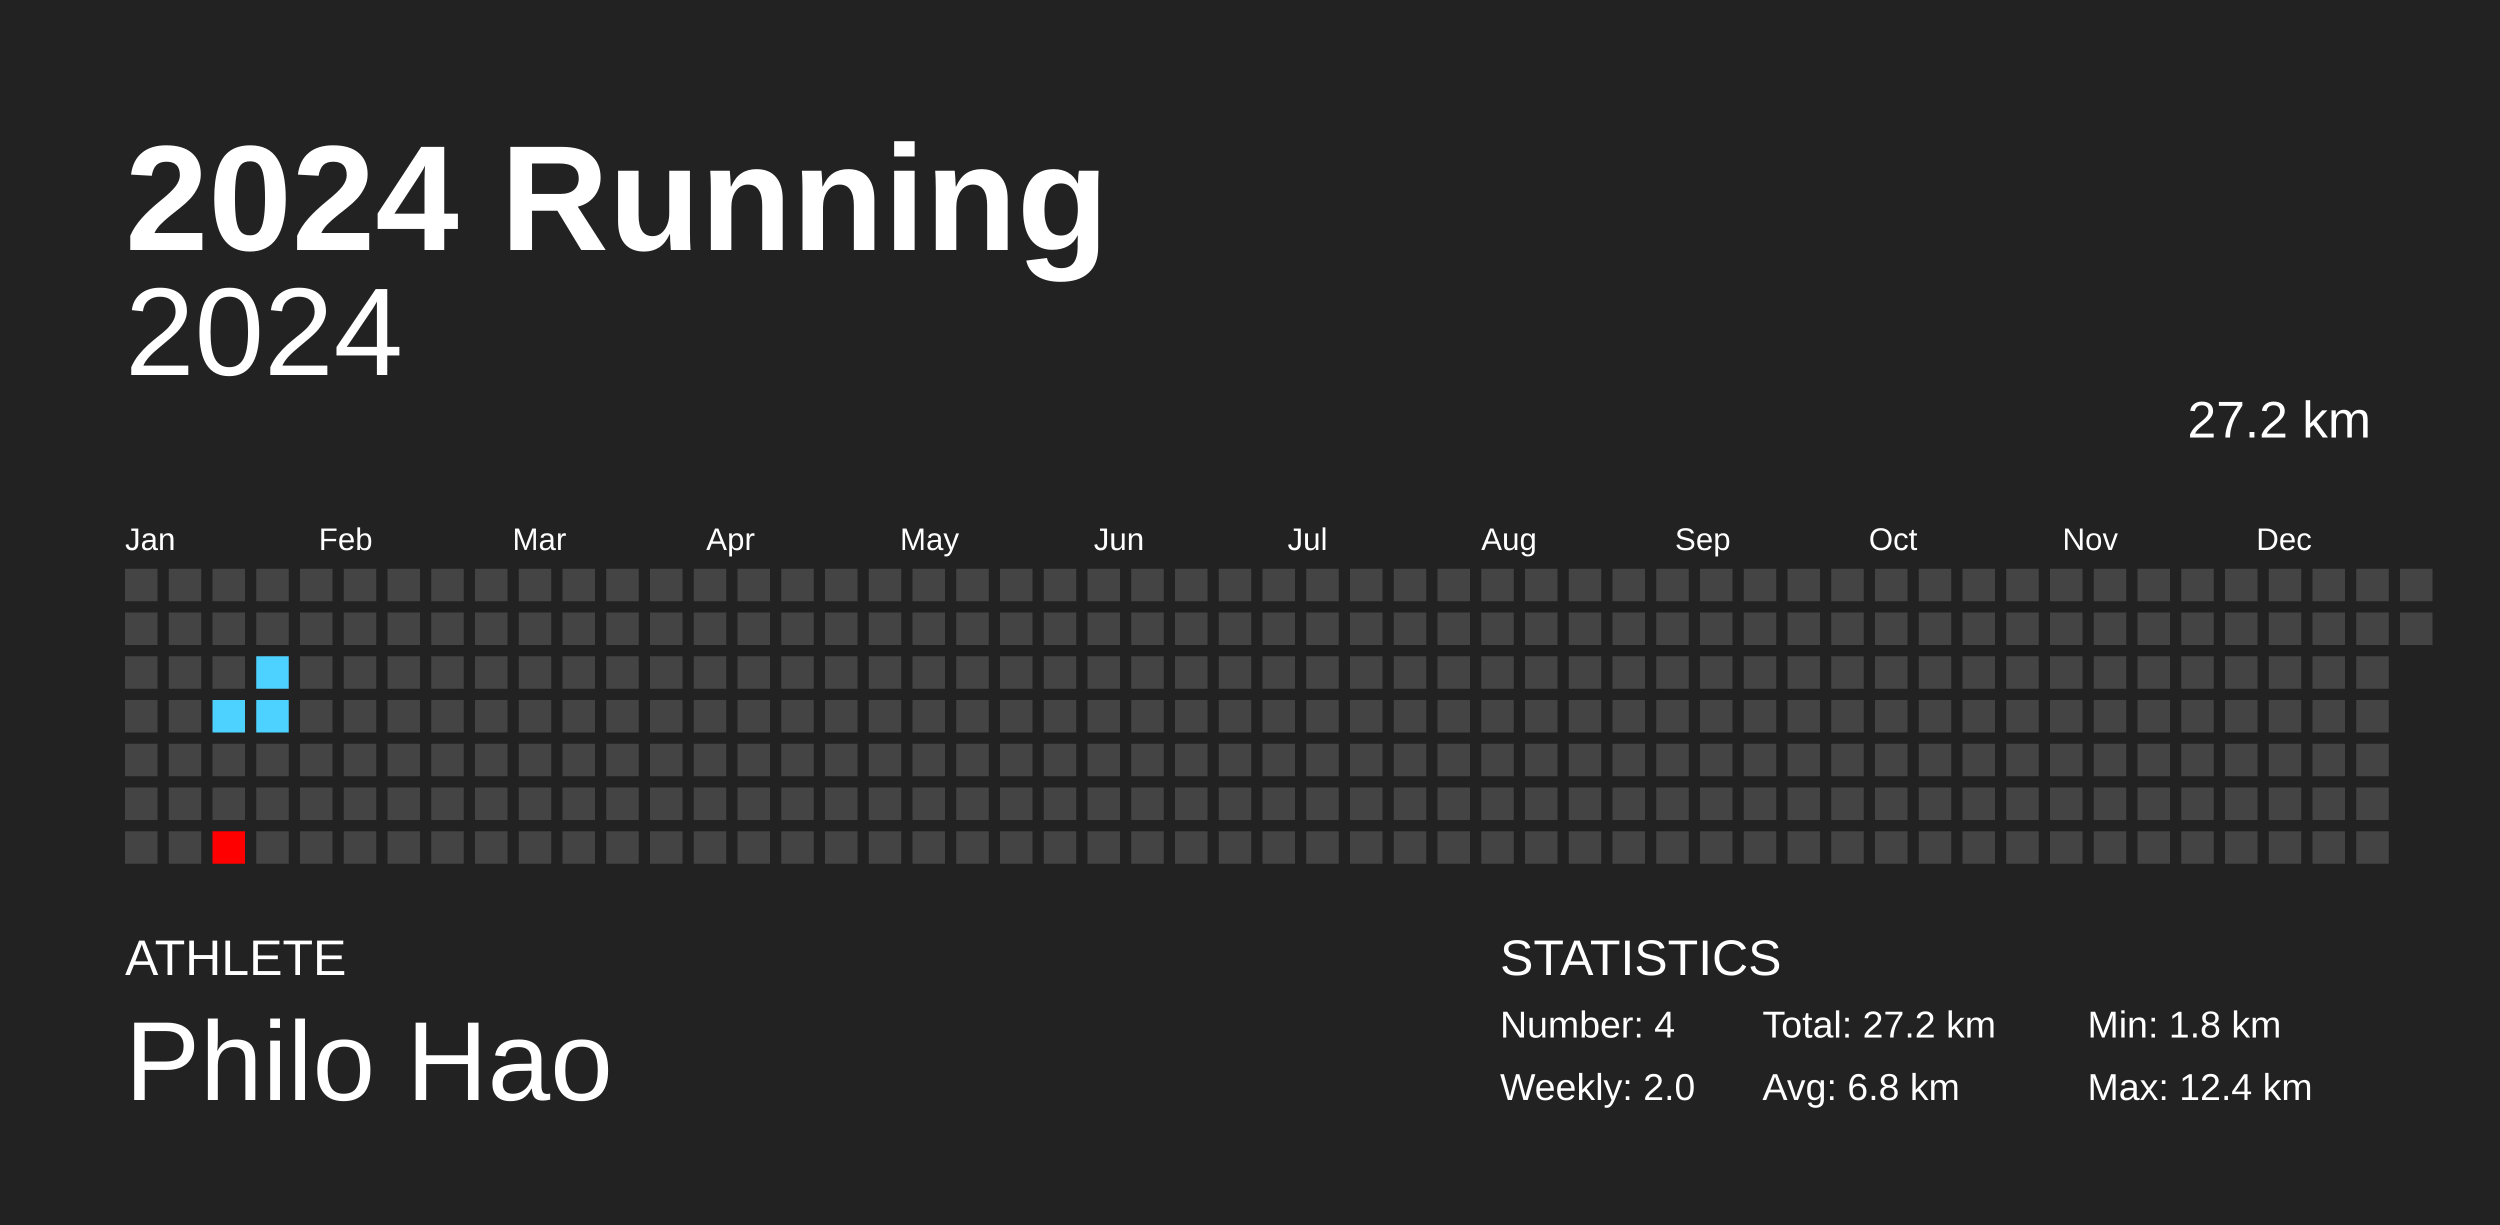
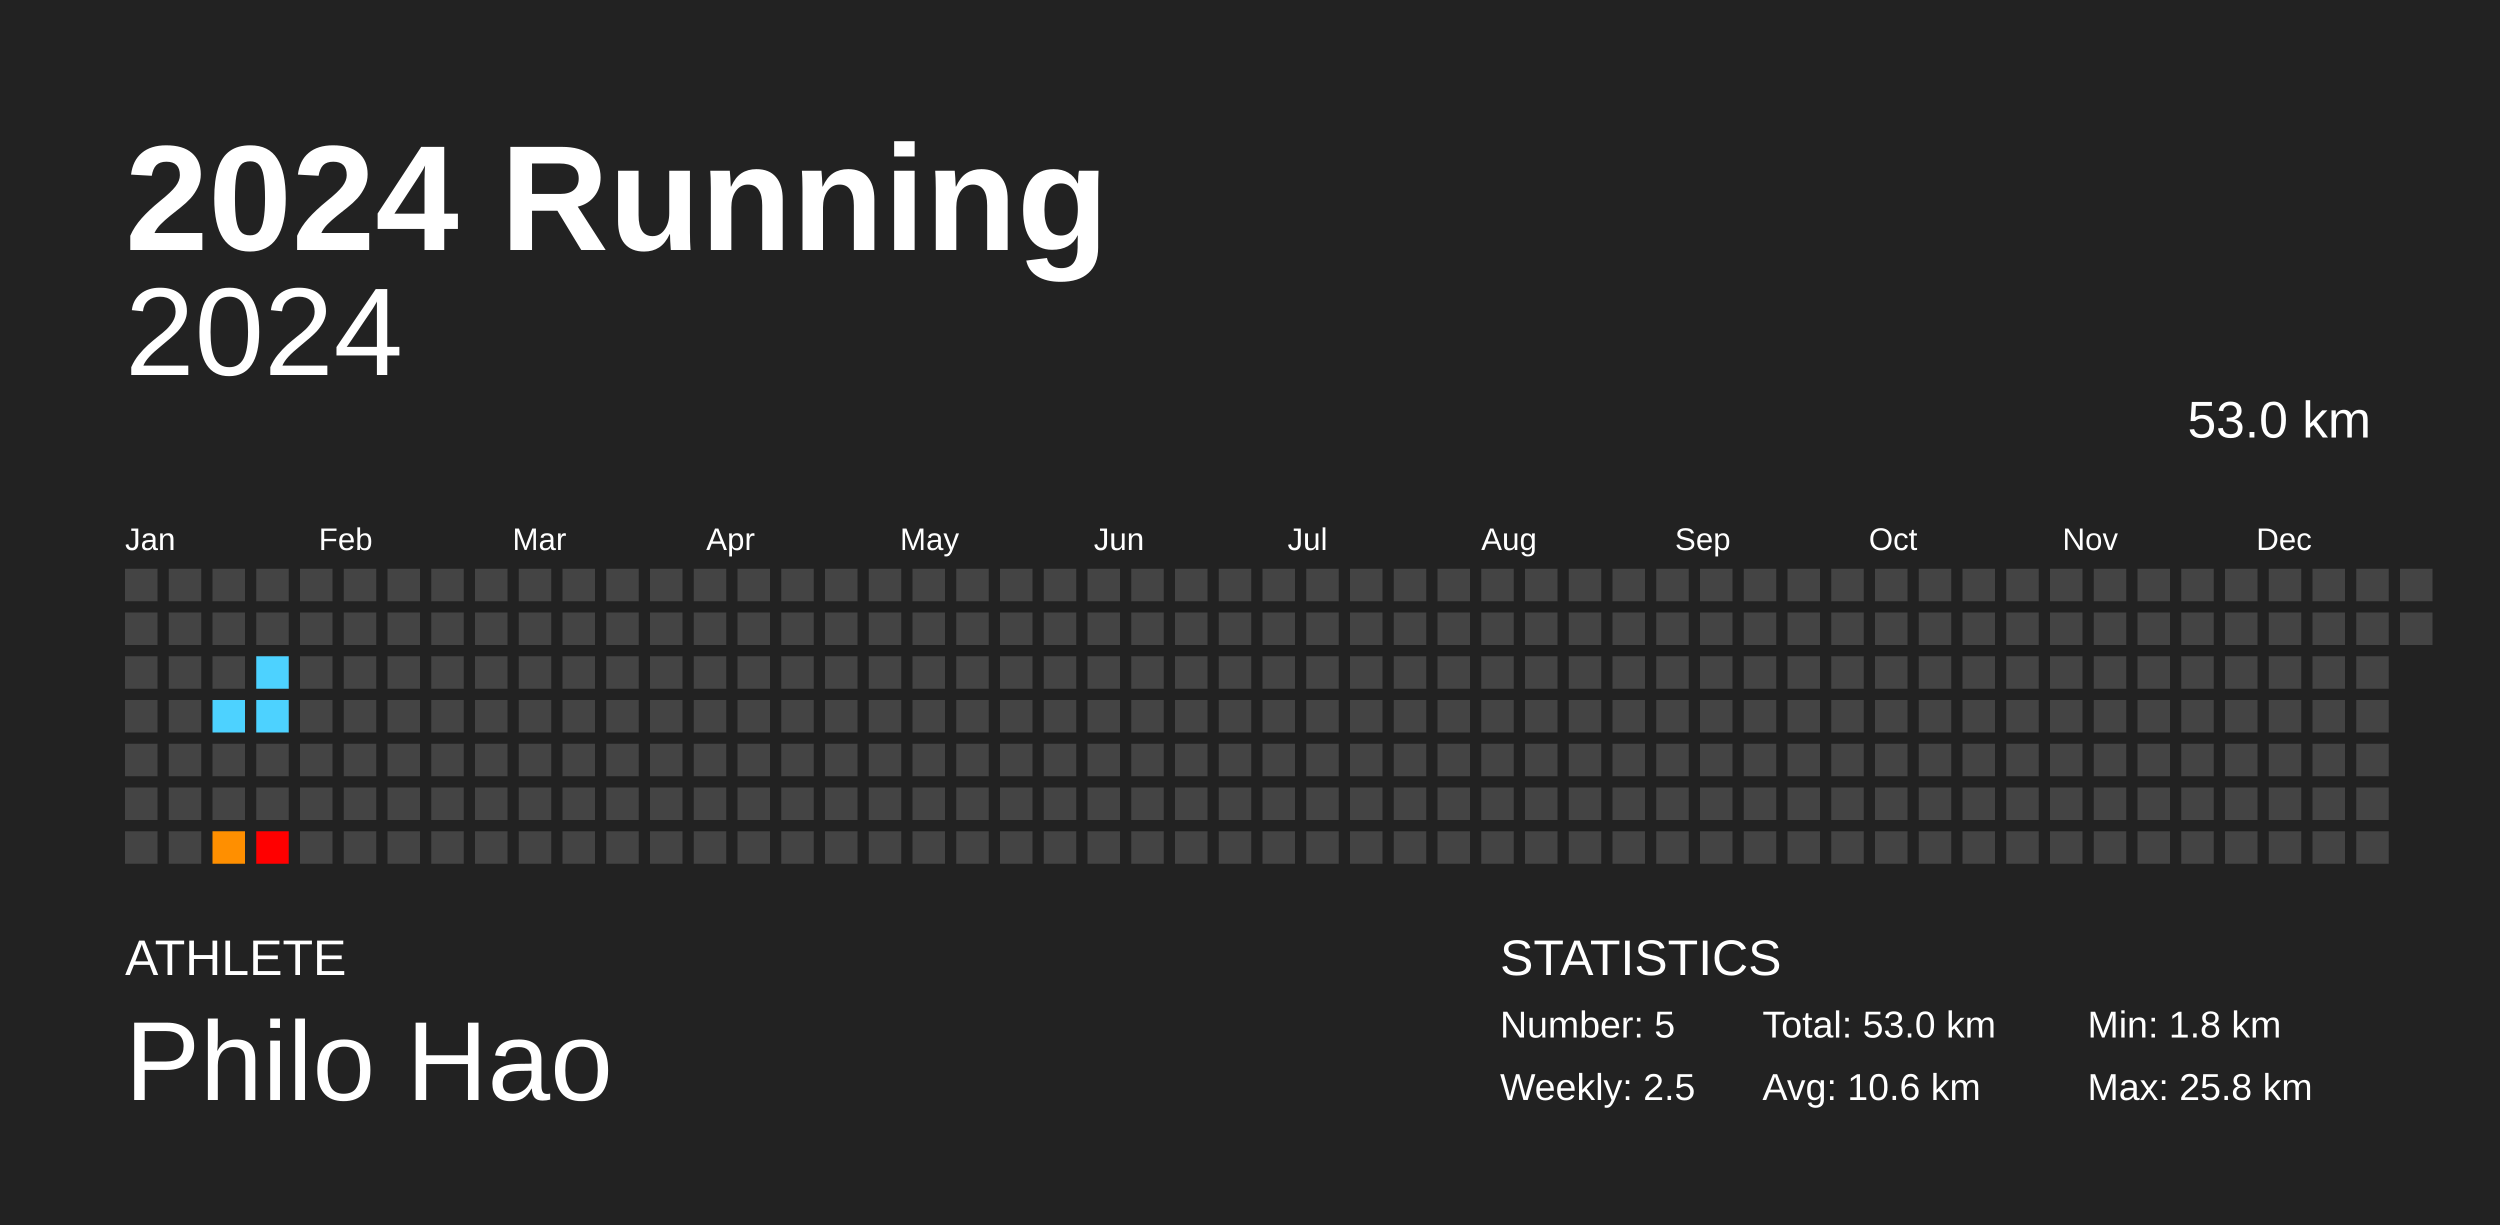
<svg xmlns="http://www.w3.org/2000/svg" baseProfile="full" height="98mm" version="1.1" viewBox="0,0,200,98" width="200mm">
  <defs />
  <rect fill="#222222" height="98" width="200" x="0" y="0" />
  <text fill="#FFFFFF" style="font-size:12px; font-family:Arial; font-weight:bold;" x="10" y="20">2024 Running</text>
  <text fill="#FFFFFF" style="font-size:4px; font-family:Arial" x="10" y="78">ATHLETE</text>
  <text fill="#FFFFFF" style="font-size:9px; font-family:Arial" x="10" y="88">Philo Hao</text>
  <text fill="#FFFFFF" style="font-size:4px; font-family:Arial" x="120" y="78">STATISTICS</text>
-   <text fill="#FFFFFF" style="font-size:3px; font-family:Arial" x="120" y="83">Number: 4</text>
-   <text fill="#FFFFFF" style="font-size:3px; font-family:Arial" x="120" y="88">Weekly: 2.0</text>
-   <text fill="#FFFFFF" style="font-size:3px; font-family:Arial" x="141" y="83">Total: 27.2 km</text>
-   <text fill="#FFFFFF" style="font-size:3px; font-family:Arial" x="141" y="88">Avg: 6.8 km</text>
+   <text fill="#FFFFFF" style="font-size:3px; font-family:Arial" x="120" y="83">Number: 5</text>
+   <text fill="#FFFFFF" style="font-size:3px; font-family:Arial" x="120" y="88">Weekly: 2.5</text>
+   <text fill="#FFFFFF" style="font-size:3px; font-family:Arial" x="141" y="83">Total: 53.0 km</text>
+   <text fill="#FFFFFF" style="font-size:3px; font-family:Arial" x="141" y="88">Avg: 10.6 km</text>
  <text fill="#FFFFFF" style="font-size:3px; font-family:Arial" x="167" y="83">Min: 1.8 km</text>
-   <text fill="#FFFFFF" style="font-size:3px; font-family:Arial" x="167" y="88">Max: 12.4 km</text>
+   <text fill="#FFFFFF" style="font-size:3px; font-family:Arial" x="167" y="88">Max: 25.8 km</text>
  <text alignment-baseline="hanging" fill="#FFFFFF" style="font-size:10.0px; font-family:Arial;" x="10" y="30">2024</text>
-   <text alignment-baseline="hanging" fill="#FFFFFF" style="font-size:4.125px; font-family:Arial;" x="175" y="35">27.2 km</text>
+   <text alignment-baseline="hanging" fill="#FFFFFF" style="font-size:4.125px; font-family:Arial;" x="175" y="35">53.0 km</text>
  <text fill="#FFFFFF" style="font-size:2.5px; font-family:Arial" x="10.0" y="44">Jan</text>
  <text fill="#FFFFFF" style="font-size:2.5px; font-family:Arial" x="25.5" y="44">Feb</text>
  <text fill="#FFFFFF" style="font-size:2.5px; font-family:Arial" x="41.0" y="44">Mar</text>
  <text fill="#FFFFFF" style="font-size:2.5px; font-family:Arial" x="56.5" y="44">Apr</text>
  <text fill="#FFFFFF" style="font-size:2.5px; font-family:Arial" x="72.0" y="44">May</text>
  <text fill="#FFFFFF" style="font-size:2.5px; font-family:Arial" x="87.5" y="44">Jun</text>
  <text fill="#FFFFFF" style="font-size:2.5px; font-family:Arial" x="103.0" y="44">Jul</text>
  <text fill="#FFFFFF" style="font-size:2.5px; font-family:Arial" x="118.5" y="44">Aug</text>
  <text fill="#FFFFFF" style="font-size:2.5px; font-family:Arial" x="134.0" y="44">Sep</text>
  <text fill="#FFFFFF" style="font-size:2.5px; font-family:Arial" x="149.5" y="44">Oct</text>
  <text fill="#FFFFFF" style="font-size:2.5px; font-family:Arial" x="165.0" y="44">Nov</text>
  <text fill="#FFFFFF" style="font-size:2.5px; font-family:Arial" x="180.5" y="44">Dec</text>
  <rect fill="#444444" height="2.6" width="2.6" x="10.0" y="45.5" />
  <rect fill="#444444" height="2.6" width="2.6" x="10.0" y="49.0" />
  <rect fill="#444444" height="2.6" width="2.6" x="10.0" y="52.5" />
  <rect fill="#444444" height="2.6" width="2.6" x="10.0" y="56.0" />
  <rect fill="#444444" height="2.6" width="2.6" x="10.0" y="59.5" />
  <rect fill="#444444" height="2.6" width="2.6" x="10.0" y="63.0" />
  <rect fill="#444444" height="2.6" width="2.6" x="10.0" y="66.5" />
  <rect fill="#444444" height="2.6" width="2.6" x="13.5" y="45.5" />
  <rect fill="#444444" height="2.6" width="2.6" x="13.5" y="49.0" />
  <rect fill="#444444" height="2.6" width="2.6" x="13.5" y="52.5" />
  <rect fill="#444444" height="2.6" width="2.6" x="13.5" y="56.0" />
  <rect fill="#444444" height="2.6" width="2.6" x="13.5" y="59.5" />
  <rect fill="#444444" height="2.6" width="2.6" x="13.5" y="63.0" />
  <rect fill="#444444" height="2.6" width="2.6" x="13.5" y="66.5" />
  <rect fill="#444444" height="2.6" width="2.6" x="17.0" y="45.5" />
  <rect fill="#444444" height="2.6" width="2.6" x="17.0" y="49.0" />
  <rect fill="#444444" height="2.6" width="2.6" x="17.0" y="52.5" />
  <rect fill="#4dd2ff" height="2.6" width="2.6" x="17.0" y="56.0" />
  <rect fill="#444444" height="2.6" width="2.6" x="17.0" y="59.5" />
  <rect fill="#444444" height="2.6" width="2.6" x="17.0" y="63.0" />
-   <rect fill="#ff0000" height="2.6" width="2.6" x="17.0" y="66.5" />
+   <rect fill="#ff8f00" height="2.6" width="2.6" x="17.0" y="66.5" />
  <rect fill="#444444" height="2.6" width="2.6" x="20.5" y="45.5" />
  <rect fill="#444444" height="2.6" width="2.6" x="20.5" y="49.0" />
  <rect fill="#4dd2ff" height="2.6" width="2.6" x="20.5" y="52.5" />
  <rect fill="#4dd2ff" height="2.6" width="2.6" x="20.5" y="56.0" />
  <rect fill="#444444" height="2.6" width="2.6" x="20.5" y="59.5" />
  <rect fill="#444444" height="2.6" width="2.6" x="20.5" y="63.0" />
-   <rect fill="#444444" height="2.6" width="2.6" x="20.5" y="66.5" />
+   <rect fill="red" height="2.6" width="2.6" x="20.5" y="66.5" />
  <rect fill="#444444" height="2.6" width="2.6" x="24.0" y="45.5" />
  <rect fill="#444444" height="2.6" width="2.6" x="24.0" y="49.0" />
  <rect fill="#444444" height="2.6" width="2.6" x="24.0" y="52.5" />
  <rect fill="#444444" height="2.6" width="2.6" x="24.0" y="56.0" />
  <rect fill="#444444" height="2.6" width="2.6" x="24.0" y="59.5" />
  <rect fill="#444444" height="2.6" width="2.6" x="24.0" y="63.0" />
  <rect fill="#444444" height="2.6" width="2.6" x="24.0" y="66.5" />
  <rect fill="#444444" height="2.6" width="2.6" x="27.5" y="45.5" />
  <rect fill="#444444" height="2.6" width="2.6" x="27.5" y="49.0" />
  <rect fill="#444444" height="2.6" width="2.6" x="27.5" y="52.5" />
  <rect fill="#444444" height="2.6" width="2.6" x="27.5" y="56.0" />
  <rect fill="#444444" height="2.6" width="2.6" x="27.5" y="59.5" />
  <rect fill="#444444" height="2.6" width="2.6" x="27.5" y="63.0" />
  <rect fill="#444444" height="2.6" width="2.6" x="27.5" y="66.5" />
  <rect fill="#444444" height="2.6" width="2.6" x="31.0" y="45.5" />
  <rect fill="#444444" height="2.6" width="2.6" x="31.0" y="49.0" />
  <rect fill="#444444" height="2.6" width="2.6" x="31.0" y="52.5" />
  <rect fill="#444444" height="2.6" width="2.6" x="31.0" y="56.0" />
  <rect fill="#444444" height="2.6" width="2.6" x="31.0" y="59.5" />
  <rect fill="#444444" height="2.6" width="2.6" x="31.0" y="63.0" />
  <rect fill="#444444" height="2.6" width="2.6" x="31.0" y="66.5" />
  <rect fill="#444444" height="2.6" width="2.6" x="34.5" y="45.5" />
  <rect fill="#444444" height="2.6" width="2.6" x="34.5" y="49.0" />
  <rect fill="#444444" height="2.6" width="2.6" x="34.5" y="52.5" />
  <rect fill="#444444" height="2.6" width="2.6" x="34.5" y="56.0" />
  <rect fill="#444444" height="2.6" width="2.6" x="34.5" y="59.5" />
  <rect fill="#444444" height="2.6" width="2.6" x="34.5" y="63.0" />
  <rect fill="#444444" height="2.6" width="2.6" x="34.5" y="66.5" />
  <rect fill="#444444" height="2.6" width="2.6" x="38.0" y="45.5" />
  <rect fill="#444444" height="2.6" width="2.6" x="38.0" y="49.0" />
  <rect fill="#444444" height="2.6" width="2.6" x="38.0" y="52.5" />
  <rect fill="#444444" height="2.6" width="2.6" x="38.0" y="56.0" />
  <rect fill="#444444" height="2.6" width="2.6" x="38.0" y="59.5" />
  <rect fill="#444444" height="2.6" width="2.6" x="38.0" y="63.0" />
  <rect fill="#444444" height="2.6" width="2.6" x="38.0" y="66.5" />
  <rect fill="#444444" height="2.6" width="2.6" x="41.5" y="45.5" />
  <rect fill="#444444" height="2.6" width="2.6" x="41.5" y="49.0" />
  <rect fill="#444444" height="2.6" width="2.6" x="41.5" y="52.5" />
  <rect fill="#444444" height="2.6" width="2.6" x="41.5" y="56.0" />
  <rect fill="#444444" height="2.6" width="2.6" x="41.5" y="59.5" />
  <rect fill="#444444" height="2.6" width="2.6" x="41.5" y="63.0" />
  <rect fill="#444444" height="2.6" width="2.6" x="41.5" y="66.5" />
  <rect fill="#444444" height="2.6" width="2.6" x="45.0" y="45.5" />
  <rect fill="#444444" height="2.6" width="2.6" x="45.0" y="49.0" />
  <rect fill="#444444" height="2.6" width="2.6" x="45.0" y="52.5" />
  <rect fill="#444444" height="2.6" width="2.6" x="45.0" y="56.0" />
  <rect fill="#444444" height="2.6" width="2.6" x="45.0" y="59.5" />
  <rect fill="#444444" height="2.6" width="2.6" x="45.0" y="63.0" />
  <rect fill="#444444" height="2.6" width="2.6" x="45.0" y="66.5" />
  <rect fill="#444444" height="2.6" width="2.6" x="48.5" y="45.5" />
  <rect fill="#444444" height="2.6" width="2.6" x="48.5" y="49.0" />
  <rect fill="#444444" height="2.6" width="2.6" x="48.5" y="52.5" />
  <rect fill="#444444" height="2.6" width="2.6" x="48.5" y="56.0" />
  <rect fill="#444444" height="2.6" width="2.6" x="48.5" y="59.5" />
  <rect fill="#444444" height="2.6" width="2.6" x="48.5" y="63.0" />
  <rect fill="#444444" height="2.6" width="2.6" x="48.5" y="66.5" />
  <rect fill="#444444" height="2.6" width="2.6" x="52.0" y="45.5" />
  <rect fill="#444444" height="2.6" width="2.6" x="52.0" y="49.0" />
  <rect fill="#444444" height="2.6" width="2.6" x="52.0" y="52.5" />
  <rect fill="#444444" height="2.6" width="2.6" x="52.0" y="56.0" />
  <rect fill="#444444" height="2.6" width="2.6" x="52.0" y="59.5" />
  <rect fill="#444444" height="2.6" width="2.6" x="52.0" y="63.0" />
  <rect fill="#444444" height="2.6" width="2.6" x="52.0" y="66.5" />
  <rect fill="#444444" height="2.6" width="2.6" x="55.5" y="45.5" />
  <rect fill="#444444" height="2.6" width="2.6" x="55.5" y="49.0" />
  <rect fill="#444444" height="2.6" width="2.6" x="55.5" y="52.5" />
  <rect fill="#444444" height="2.6" width="2.6" x="55.5" y="56.0" />
  <rect fill="#444444" height="2.6" width="2.6" x="55.5" y="59.5" />
  <rect fill="#444444" height="2.6" width="2.6" x="55.5" y="63.0" />
  <rect fill="#444444" height="2.6" width="2.6" x="55.5" y="66.5" />
  <rect fill="#444444" height="2.6" width="2.6" x="59.0" y="45.5" />
  <rect fill="#444444" height="2.6" width="2.6" x="59.0" y="49.0" />
  <rect fill="#444444" height="2.6" width="2.6" x="59.0" y="52.5" />
  <rect fill="#444444" height="2.6" width="2.6" x="59.0" y="56.0" />
  <rect fill="#444444" height="2.6" width="2.6" x="59.0" y="59.5" />
  <rect fill="#444444" height="2.6" width="2.6" x="59.0" y="63.0" />
  <rect fill="#444444" height="2.6" width="2.6" x="59.0" y="66.5" />
  <rect fill="#444444" height="2.6" width="2.6" x="62.5" y="45.5" />
  <rect fill="#444444" height="2.6" width="2.6" x="62.5" y="49.0" />
  <rect fill="#444444" height="2.6" width="2.6" x="62.5" y="52.5" />
  <rect fill="#444444" height="2.6" width="2.6" x="62.5" y="56.0" />
  <rect fill="#444444" height="2.6" width="2.6" x="62.5" y="59.5" />
  <rect fill="#444444" height="2.6" width="2.6" x="62.5" y="63.0" />
  <rect fill="#444444" height="2.6" width="2.6" x="62.5" y="66.5" />
  <rect fill="#444444" height="2.6" width="2.6" x="66.0" y="45.5" />
  <rect fill="#444444" height="2.6" width="2.6" x="66.0" y="49.0" />
  <rect fill="#444444" height="2.6" width="2.6" x="66.0" y="52.5" />
  <rect fill="#444444" height="2.6" width="2.6" x="66.0" y="56.0" />
  <rect fill="#444444" height="2.6" width="2.6" x="66.0" y="59.5" />
  <rect fill="#444444" height="2.6" width="2.6" x="66.0" y="63.0" />
  <rect fill="#444444" height="2.6" width="2.6" x="66.0" y="66.5" />
  <rect fill="#444444" height="2.6" width="2.6" x="69.5" y="45.5" />
  <rect fill="#444444" height="2.6" width="2.6" x="69.5" y="49.0" />
  <rect fill="#444444" height="2.6" width="2.6" x="69.5" y="52.5" />
  <rect fill="#444444" height="2.6" width="2.6" x="69.5" y="56.0" />
  <rect fill="#444444" height="2.6" width="2.6" x="69.5" y="59.5" />
  <rect fill="#444444" height="2.6" width="2.6" x="69.5" y="63.0" />
  <rect fill="#444444" height="2.6" width="2.6" x="69.5" y="66.5" />
  <rect fill="#444444" height="2.6" width="2.6" x="73.0" y="45.5" />
  <rect fill="#444444" height="2.6" width="2.6" x="73.0" y="49.0" />
  <rect fill="#444444" height="2.6" width="2.6" x="73.0" y="52.5" />
  <rect fill="#444444" height="2.6" width="2.6" x="73.0" y="56.0" />
  <rect fill="#444444" height="2.6" width="2.6" x="73.0" y="59.5" />
  <rect fill="#444444" height="2.6" width="2.6" x="73.0" y="63.0" />
  <rect fill="#444444" height="2.6" width="2.6" x="73.0" y="66.5" />
  <rect fill="#444444" height="2.6" width="2.6" x="76.5" y="45.5" />
  <rect fill="#444444" height="2.6" width="2.6" x="76.5" y="49.0" />
  <rect fill="#444444" height="2.6" width="2.6" x="76.5" y="52.5" />
  <rect fill="#444444" height="2.6" width="2.6" x="76.5" y="56.0" />
  <rect fill="#444444" height="2.6" width="2.6" x="76.5" y="59.5" />
  <rect fill="#444444" height="2.6" width="2.6" x="76.5" y="63.0" />
  <rect fill="#444444" height="2.6" width="2.6" x="76.5" y="66.5" />
  <rect fill="#444444" height="2.6" width="2.6" x="80.0" y="45.5" />
  <rect fill="#444444" height="2.6" width="2.6" x="80.0" y="49.0" />
  <rect fill="#444444" height="2.6" width="2.6" x="80.0" y="52.5" />
  <rect fill="#444444" height="2.6" width="2.6" x="80.0" y="56.0" />
  <rect fill="#444444" height="2.6" width="2.6" x="80.0" y="59.5" />
  <rect fill="#444444" height="2.6" width="2.6" x="80.0" y="63.0" />
  <rect fill="#444444" height="2.6" width="2.6" x="80.0" y="66.5" />
  <rect fill="#444444" height="2.6" width="2.6" x="83.5" y="45.5" />
  <rect fill="#444444" height="2.6" width="2.6" x="83.5" y="49.0" />
  <rect fill="#444444" height="2.6" width="2.6" x="83.5" y="52.5" />
  <rect fill="#444444" height="2.6" width="2.6" x="83.5" y="56.0" />
  <rect fill="#444444" height="2.6" width="2.6" x="83.5" y="59.5" />
  <rect fill="#444444" height="2.6" width="2.6" x="83.5" y="63.0" />
  <rect fill="#444444" height="2.6" width="2.6" x="83.5" y="66.5" />
  <rect fill="#444444" height="2.6" width="2.6" x="87.0" y="45.5" />
  <rect fill="#444444" height="2.6" width="2.6" x="87.0" y="49.0" />
  <rect fill="#444444" height="2.6" width="2.6" x="87.0" y="52.5" />
  <rect fill="#444444" height="2.6" width="2.6" x="87.0" y="56.0" />
  <rect fill="#444444" height="2.6" width="2.6" x="87.0" y="59.5" />
  <rect fill="#444444" height="2.6" width="2.6" x="87.0" y="63.0" />
  <rect fill="#444444" height="2.6" width="2.6" x="87.0" y="66.5" />
  <rect fill="#444444" height="2.6" width="2.6" x="90.5" y="45.5" />
  <rect fill="#444444" height="2.6" width="2.6" x="90.5" y="49.0" />
  <rect fill="#444444" height="2.6" width="2.6" x="90.5" y="52.5" />
  <rect fill="#444444" height="2.6" width="2.6" x="90.5" y="56.0" />
  <rect fill="#444444" height="2.6" width="2.6" x="90.5" y="59.5" />
  <rect fill="#444444" height="2.6" width="2.6" x="90.5" y="63.0" />
  <rect fill="#444444" height="2.6" width="2.6" x="90.5" y="66.5" />
  <rect fill="#444444" height="2.6" width="2.6" x="94.0" y="45.5" />
  <rect fill="#444444" height="2.6" width="2.6" x="94.0" y="49.0" />
  <rect fill="#444444" height="2.6" width="2.6" x="94.0" y="52.5" />
  <rect fill="#444444" height="2.6" width="2.6" x="94.0" y="56.0" />
  <rect fill="#444444" height="2.6" width="2.6" x="94.0" y="59.5" />
  <rect fill="#444444" height="2.6" width="2.6" x="94.0" y="63.0" />
  <rect fill="#444444" height="2.6" width="2.6" x="94.0" y="66.5" />
  <rect fill="#444444" height="2.6" width="2.6" x="97.5" y="45.5" />
  <rect fill="#444444" height="2.6" width="2.6" x="97.5" y="49.0" />
  <rect fill="#444444" height="2.6" width="2.6" x="97.5" y="52.5" />
  <rect fill="#444444" height="2.6" width="2.6" x="97.5" y="56.0" />
  <rect fill="#444444" height="2.6" width="2.6" x="97.5" y="59.5" />
  <rect fill="#444444" height="2.6" width="2.6" x="97.5" y="63.0" />
  <rect fill="#444444" height="2.6" width="2.6" x="97.5" y="66.5" />
  <rect fill="#444444" height="2.6" width="2.6" x="101.0" y="45.5" />
  <rect fill="#444444" height="2.6" width="2.6" x="101.0" y="49.0" />
  <rect fill="#444444" height="2.6" width="2.6" x="101.0" y="52.5" />
  <rect fill="#444444" height="2.6" width="2.6" x="101.0" y="56.0" />
  <rect fill="#444444" height="2.6" width="2.6" x="101.0" y="59.5" />
  <rect fill="#444444" height="2.6" width="2.6" x="101.0" y="63.0" />
  <rect fill="#444444" height="2.6" width="2.6" x="101.0" y="66.5" />
  <rect fill="#444444" height="2.6" width="2.6" x="104.5" y="45.5" />
  <rect fill="#444444" height="2.6" width="2.6" x="104.5" y="49.0" />
  <rect fill="#444444" height="2.6" width="2.6" x="104.5" y="52.5" />
  <rect fill="#444444" height="2.6" width="2.6" x="104.5" y="56.0" />
  <rect fill="#444444" height="2.6" width="2.6" x="104.5" y="59.5" />
  <rect fill="#444444" height="2.6" width="2.6" x="104.5" y="63.0" />
  <rect fill="#444444" height="2.6" width="2.6" x="104.5" y="66.5" />
  <rect fill="#444444" height="2.6" width="2.6" x="108.0" y="45.5" />
  <rect fill="#444444" height="2.6" width="2.6" x="108.0" y="49.0" />
  <rect fill="#444444" height="2.6" width="2.6" x="108.0" y="52.5" />
  <rect fill="#444444" height="2.6" width="2.6" x="108.0" y="56.0" />
  <rect fill="#444444" height="2.6" width="2.6" x="108.0" y="59.5" />
  <rect fill="#444444" height="2.6" width="2.6" x="108.0" y="63.0" />
  <rect fill="#444444" height="2.6" width="2.6" x="108.0" y="66.5" />
  <rect fill="#444444" height="2.6" width="2.6" x="111.5" y="45.5" />
  <rect fill="#444444" height="2.6" width="2.6" x="111.5" y="49.0" />
  <rect fill="#444444" height="2.6" width="2.6" x="111.5" y="52.5" />
  <rect fill="#444444" height="2.6" width="2.6" x="111.5" y="56.0" />
  <rect fill="#444444" height="2.6" width="2.6" x="111.5" y="59.5" />
  <rect fill="#444444" height="2.6" width="2.6" x="111.5" y="63.0" />
  <rect fill="#444444" height="2.6" width="2.6" x="111.5" y="66.5" />
  <rect fill="#444444" height="2.6" width="2.6" x="115.0" y="45.5" />
  <rect fill="#444444" height="2.6" width="2.6" x="115.0" y="49.0" />
  <rect fill="#444444" height="2.6" width="2.6" x="115.0" y="52.5" />
  <rect fill="#444444" height="2.6" width="2.6" x="115.0" y="56.0" />
  <rect fill="#444444" height="2.6" width="2.6" x="115.0" y="59.5" />
  <rect fill="#444444" height="2.6" width="2.6" x="115.0" y="63.0" />
  <rect fill="#444444" height="2.6" width="2.6" x="115.0" y="66.5" />
  <rect fill="#444444" height="2.6" width="2.6" x="118.5" y="45.5" />
  <rect fill="#444444" height="2.6" width="2.6" x="118.5" y="49.0" />
  <rect fill="#444444" height="2.6" width="2.6" x="118.5" y="52.5" />
  <rect fill="#444444" height="2.6" width="2.6" x="118.5" y="56.0" />
  <rect fill="#444444" height="2.6" width="2.6" x="118.5" y="59.5" />
  <rect fill="#444444" height="2.6" width="2.6" x="118.5" y="63.0" />
  <rect fill="#444444" height="2.6" width="2.6" x="118.5" y="66.5" />
  <rect fill="#444444" height="2.6" width="2.6" x="122.0" y="45.5" />
  <rect fill="#444444" height="2.6" width="2.6" x="122.0" y="49.0" />
  <rect fill="#444444" height="2.6" width="2.6" x="122.0" y="52.5" />
  <rect fill="#444444" height="2.6" width="2.6" x="122.0" y="56.0" />
  <rect fill="#444444" height="2.6" width="2.6" x="122.0" y="59.5" />
  <rect fill="#444444" height="2.6" width="2.6" x="122.0" y="63.0" />
  <rect fill="#444444" height="2.6" width="2.6" x="122.0" y="66.5" />
  <rect fill="#444444" height="2.6" width="2.6" x="125.5" y="45.5" />
  <rect fill="#444444" height="2.6" width="2.6" x="125.5" y="49.0" />
  <rect fill="#444444" height="2.6" width="2.6" x="125.5" y="52.5" />
  <rect fill="#444444" height="2.6" width="2.6" x="125.5" y="56.0" />
  <rect fill="#444444" height="2.6" width="2.6" x="125.5" y="59.5" />
  <rect fill="#444444" height="2.6" width="2.6" x="125.5" y="63.0" />
  <rect fill="#444444" height="2.6" width="2.6" x="125.5" y="66.5" />
  <rect fill="#444444" height="2.6" width="2.6" x="129.0" y="45.5" />
  <rect fill="#444444" height="2.6" width="2.6" x="129.0" y="49.0" />
  <rect fill="#444444" height="2.6" width="2.6" x="129.0" y="52.5" />
  <rect fill="#444444" height="2.6" width="2.6" x="129.0" y="56.0" />
  <rect fill="#444444" height="2.6" width="2.6" x="129.0" y="59.5" />
  <rect fill="#444444" height="2.6" width="2.6" x="129.0" y="63.0" />
  <rect fill="#444444" height="2.6" width="2.6" x="129.0" y="66.5" />
  <rect fill="#444444" height="2.6" width="2.6" x="132.5" y="45.5" />
  <rect fill="#444444" height="2.6" width="2.6" x="132.5" y="49.0" />
  <rect fill="#444444" height="2.6" width="2.6" x="132.5" y="52.5" />
  <rect fill="#444444" height="2.6" width="2.6" x="132.5" y="56.0" />
  <rect fill="#444444" height="2.6" width="2.6" x="132.5" y="59.5" />
  <rect fill="#444444" height="2.6" width="2.6" x="132.5" y="63.0" />
  <rect fill="#444444" height="2.6" width="2.6" x="132.5" y="66.5" />
  <rect fill="#444444" height="2.6" width="2.6" x="136.0" y="45.5" />
  <rect fill="#444444" height="2.6" width="2.6" x="136.0" y="49.0" />
  <rect fill="#444444" height="2.6" width="2.6" x="136.0" y="52.5" />
  <rect fill="#444444" height="2.6" width="2.6" x="136.0" y="56.0" />
  <rect fill="#444444" height="2.6" width="2.6" x="136.0" y="59.5" />
  <rect fill="#444444" height="2.6" width="2.6" x="136.0" y="63.0" />
  <rect fill="#444444" height="2.6" width="2.6" x="136.0" y="66.5" />
  <rect fill="#444444" height="2.6" width="2.6" x="139.5" y="45.5" />
  <rect fill="#444444" height="2.6" width="2.6" x="139.5" y="49.0" />
  <rect fill="#444444" height="2.6" width="2.6" x="139.5" y="52.5" />
  <rect fill="#444444" height="2.6" width="2.6" x="139.5" y="56.0" />
  <rect fill="#444444" height="2.6" width="2.6" x="139.5" y="59.5" />
  <rect fill="#444444" height="2.6" width="2.6" x="139.5" y="63.0" />
  <rect fill="#444444" height="2.6" width="2.6" x="139.5" y="66.5" />
  <rect fill="#444444" height="2.6" width="2.6" x="143.0" y="45.5" />
  <rect fill="#444444" height="2.6" width="2.6" x="143.0" y="49.0" />
  <rect fill="#444444" height="2.6" width="2.6" x="143.0" y="52.5" />
  <rect fill="#444444" height="2.6" width="2.6" x="143.0" y="56.0" />
  <rect fill="#444444" height="2.6" width="2.6" x="143.0" y="59.5" />
  <rect fill="#444444" height="2.6" width="2.6" x="143.0" y="63.0" />
  <rect fill="#444444" height="2.6" width="2.6" x="143.0" y="66.5" />
  <rect fill="#444444" height="2.6" width="2.6" x="146.5" y="45.5" />
  <rect fill="#444444" height="2.6" width="2.6" x="146.5" y="49.0" />
  <rect fill="#444444" height="2.6" width="2.6" x="146.5" y="52.5" />
  <rect fill="#444444" height="2.6" width="2.6" x="146.5" y="56.0" />
  <rect fill="#444444" height="2.6" width="2.6" x="146.5" y="59.5" />
  <rect fill="#444444" height="2.6" width="2.6" x="146.5" y="63.0" />
  <rect fill="#444444" height="2.6" width="2.6" x="146.5" y="66.5" />
  <rect fill="#444444" height="2.6" width="2.6" x="150.0" y="45.5" />
  <rect fill="#444444" height="2.6" width="2.6" x="150.0" y="49.0" />
  <rect fill="#444444" height="2.6" width="2.6" x="150.0" y="52.5" />
  <rect fill="#444444" height="2.6" width="2.6" x="150.0" y="56.0" />
  <rect fill="#444444" height="2.6" width="2.6" x="150.0" y="59.5" />
  <rect fill="#444444" height="2.6" width="2.6" x="150.0" y="63.0" />
  <rect fill="#444444" height="2.6" width="2.6" x="150.0" y="66.5" />
  <rect fill="#444444" height="2.6" width="2.6" x="153.5" y="45.5" />
  <rect fill="#444444" height="2.6" width="2.6" x="153.5" y="49.0" />
  <rect fill="#444444" height="2.6" width="2.6" x="153.5" y="52.5" />
  <rect fill="#444444" height="2.6" width="2.6" x="153.5" y="56.0" />
  <rect fill="#444444" height="2.6" width="2.6" x="153.5" y="59.5" />
  <rect fill="#444444" height="2.6" width="2.6" x="153.5" y="63.0" />
  <rect fill="#444444" height="2.6" width="2.6" x="153.5" y="66.5" />
  <rect fill="#444444" height="2.6" width="2.6" x="157.0" y="45.5" />
  <rect fill="#444444" height="2.6" width="2.6" x="157.0" y="49.0" />
  <rect fill="#444444" height="2.6" width="2.6" x="157.0" y="52.5" />
  <rect fill="#444444" height="2.6" width="2.6" x="157.0" y="56.0" />
  <rect fill="#444444" height="2.6" width="2.6" x="157.0" y="59.5" />
  <rect fill="#444444" height="2.6" width="2.6" x="157.0" y="63.0" />
  <rect fill="#444444" height="2.6" width="2.6" x="157.0" y="66.5" />
  <rect fill="#444444" height="2.6" width="2.6" x="160.5" y="45.5" />
  <rect fill="#444444" height="2.6" width="2.6" x="160.5" y="49.0" />
  <rect fill="#444444" height="2.6" width="2.6" x="160.5" y="52.5" />
  <rect fill="#444444" height="2.6" width="2.6" x="160.5" y="56.0" />
  <rect fill="#444444" height="2.6" width="2.6" x="160.5" y="59.5" />
  <rect fill="#444444" height="2.6" width="2.6" x="160.5" y="63.0" />
  <rect fill="#444444" height="2.6" width="2.6" x="160.5" y="66.5" />
  <rect fill="#444444" height="2.6" width="2.6" x="164.0" y="45.5" />
  <rect fill="#444444" height="2.6" width="2.6" x="164.0" y="49.0" />
  <rect fill="#444444" height="2.6" width="2.6" x="164.0" y="52.5" />
  <rect fill="#444444" height="2.6" width="2.6" x="164.0" y="56.0" />
  <rect fill="#444444" height="2.6" width="2.6" x="164.0" y="59.5" />
  <rect fill="#444444" height="2.6" width="2.6" x="164.0" y="63.0" />
  <rect fill="#444444" height="2.6" width="2.6" x="164.0" y="66.5" />
  <rect fill="#444444" height="2.6" width="2.6" x="167.5" y="45.5" />
  <rect fill="#444444" height="2.6" width="2.6" x="167.5" y="49.0" />
  <rect fill="#444444" height="2.6" width="2.6" x="167.5" y="52.5" />
  <rect fill="#444444" height="2.6" width="2.6" x="167.5" y="56.0" />
  <rect fill="#444444" height="2.6" width="2.6" x="167.5" y="59.5" />
  <rect fill="#444444" height="2.6" width="2.6" x="167.5" y="63.0" />
  <rect fill="#444444" height="2.6" width="2.6" x="167.5" y="66.5" />
  <rect fill="#444444" height="2.6" width="2.6" x="171.0" y="45.5" />
  <rect fill="#444444" height="2.6" width="2.6" x="171.0" y="49.0" />
  <rect fill="#444444" height="2.6" width="2.6" x="171.0" y="52.5" />
  <rect fill="#444444" height="2.6" width="2.6" x="171.0" y="56.0" />
  <rect fill="#444444" height="2.6" width="2.6" x="171.0" y="59.5" />
  <rect fill="#444444" height="2.6" width="2.6" x="171.0" y="63.0" />
  <rect fill="#444444" height="2.6" width="2.6" x="171.0" y="66.5" />
  <rect fill="#444444" height="2.6" width="2.6" x="174.5" y="45.5" />
  <rect fill="#444444" height="2.6" width="2.6" x="174.5" y="49.0" />
  <rect fill="#444444" height="2.6" width="2.6" x="174.5" y="52.5" />
  <rect fill="#444444" height="2.6" width="2.6" x="174.5" y="56.0" />
  <rect fill="#444444" height="2.6" width="2.6" x="174.5" y="59.5" />
  <rect fill="#444444" height="2.6" width="2.6" x="174.5" y="63.0" />
  <rect fill="#444444" height="2.6" width="2.6" x="174.5" y="66.5" />
  <rect fill="#444444" height="2.6" width="2.6" x="178.0" y="45.5" />
  <rect fill="#444444" height="2.6" width="2.6" x="178.0" y="49.0" />
  <rect fill="#444444" height="2.6" width="2.6" x="178.0" y="52.5" />
  <rect fill="#444444" height="2.6" width="2.6" x="178.0" y="56.0" />
  <rect fill="#444444" height="2.6" width="2.6" x="178.0" y="59.5" />
  <rect fill="#444444" height="2.6" width="2.6" x="178.0" y="63.0" />
  <rect fill="#444444" height="2.6" width="2.6" x="178.0" y="66.5" />
  <rect fill="#444444" height="2.6" width="2.6" x="181.5" y="45.5" />
  <rect fill="#444444" height="2.6" width="2.6" x="181.5" y="49.0" />
  <rect fill="#444444" height="2.6" width="2.6" x="181.5" y="52.5" />
  <rect fill="#444444" height="2.6" width="2.6" x="181.5" y="56.0" />
  <rect fill="#444444" height="2.6" width="2.6" x="181.5" y="59.5" />
  <rect fill="#444444" height="2.6" width="2.6" x="181.5" y="63.0" />
  <rect fill="#444444" height="2.6" width="2.6" x="181.5" y="66.5" />
  <rect fill="#444444" height="2.6" width="2.6" x="185.0" y="45.5" />
  <rect fill="#444444" height="2.6" width="2.6" x="185.0" y="49.0" />
  <rect fill="#444444" height="2.6" width="2.6" x="185.0" y="52.5" />
  <rect fill="#444444" height="2.6" width="2.6" x="185.0" y="56.0" />
  <rect fill="#444444" height="2.6" width="2.6" x="185.0" y="59.5" />
  <rect fill="#444444" height="2.6" width="2.6" x="185.0" y="63.0" />
  <rect fill="#444444" height="2.6" width="2.6" x="185.0" y="66.5" />
  <rect fill="#444444" height="2.6" width="2.6" x="188.5" y="45.5" />
  <rect fill="#444444" height="2.6" width="2.6" x="188.5" y="49.0" />
  <rect fill="#444444" height="2.6" width="2.6" x="188.5" y="52.5" />
  <rect fill="#444444" height="2.6" width="2.6" x="188.5" y="56.0" />
  <rect fill="#444444" height="2.6" width="2.6" x="188.5" y="59.5" />
  <rect fill="#444444" height="2.6" width="2.6" x="188.5" y="63.0" />
  <rect fill="#444444" height="2.6" width="2.6" x="188.5" y="66.5" />
  <rect fill="#444444" height="2.6" width="2.6" x="192.0" y="45.5" />
  <rect fill="#444444" height="2.6" width="2.6" x="192.0" y="49.0" />
</svg>
